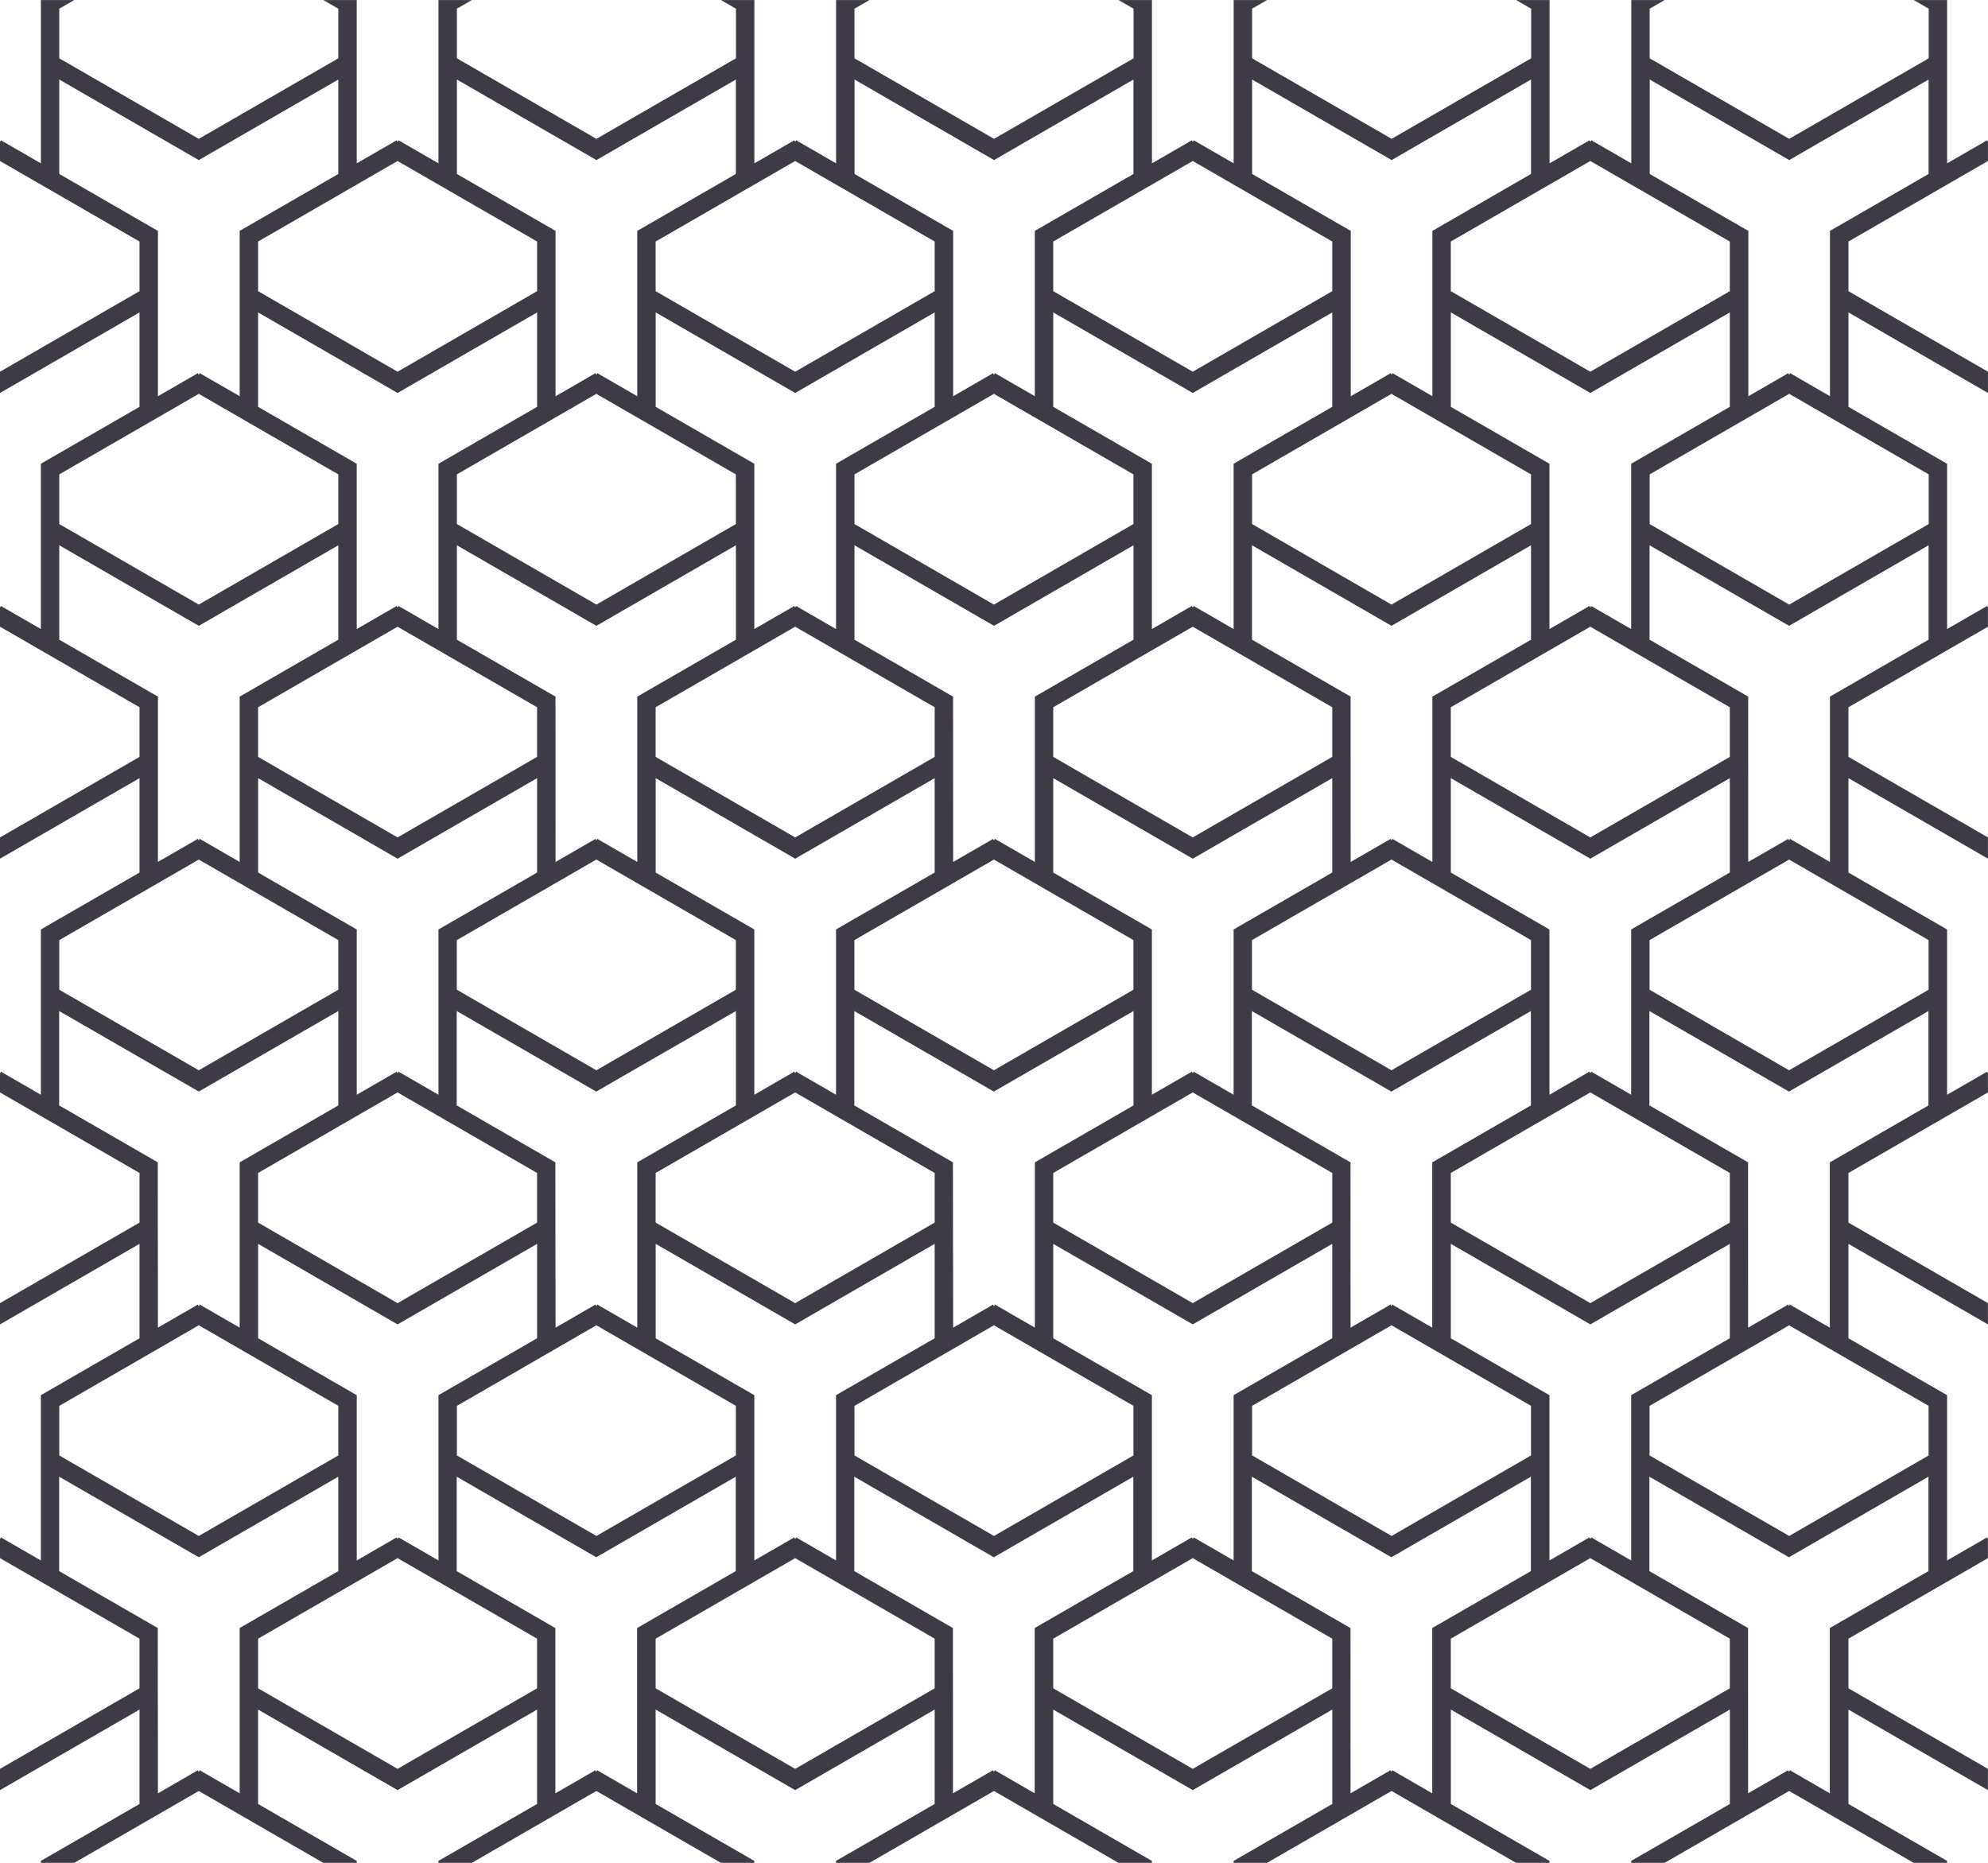
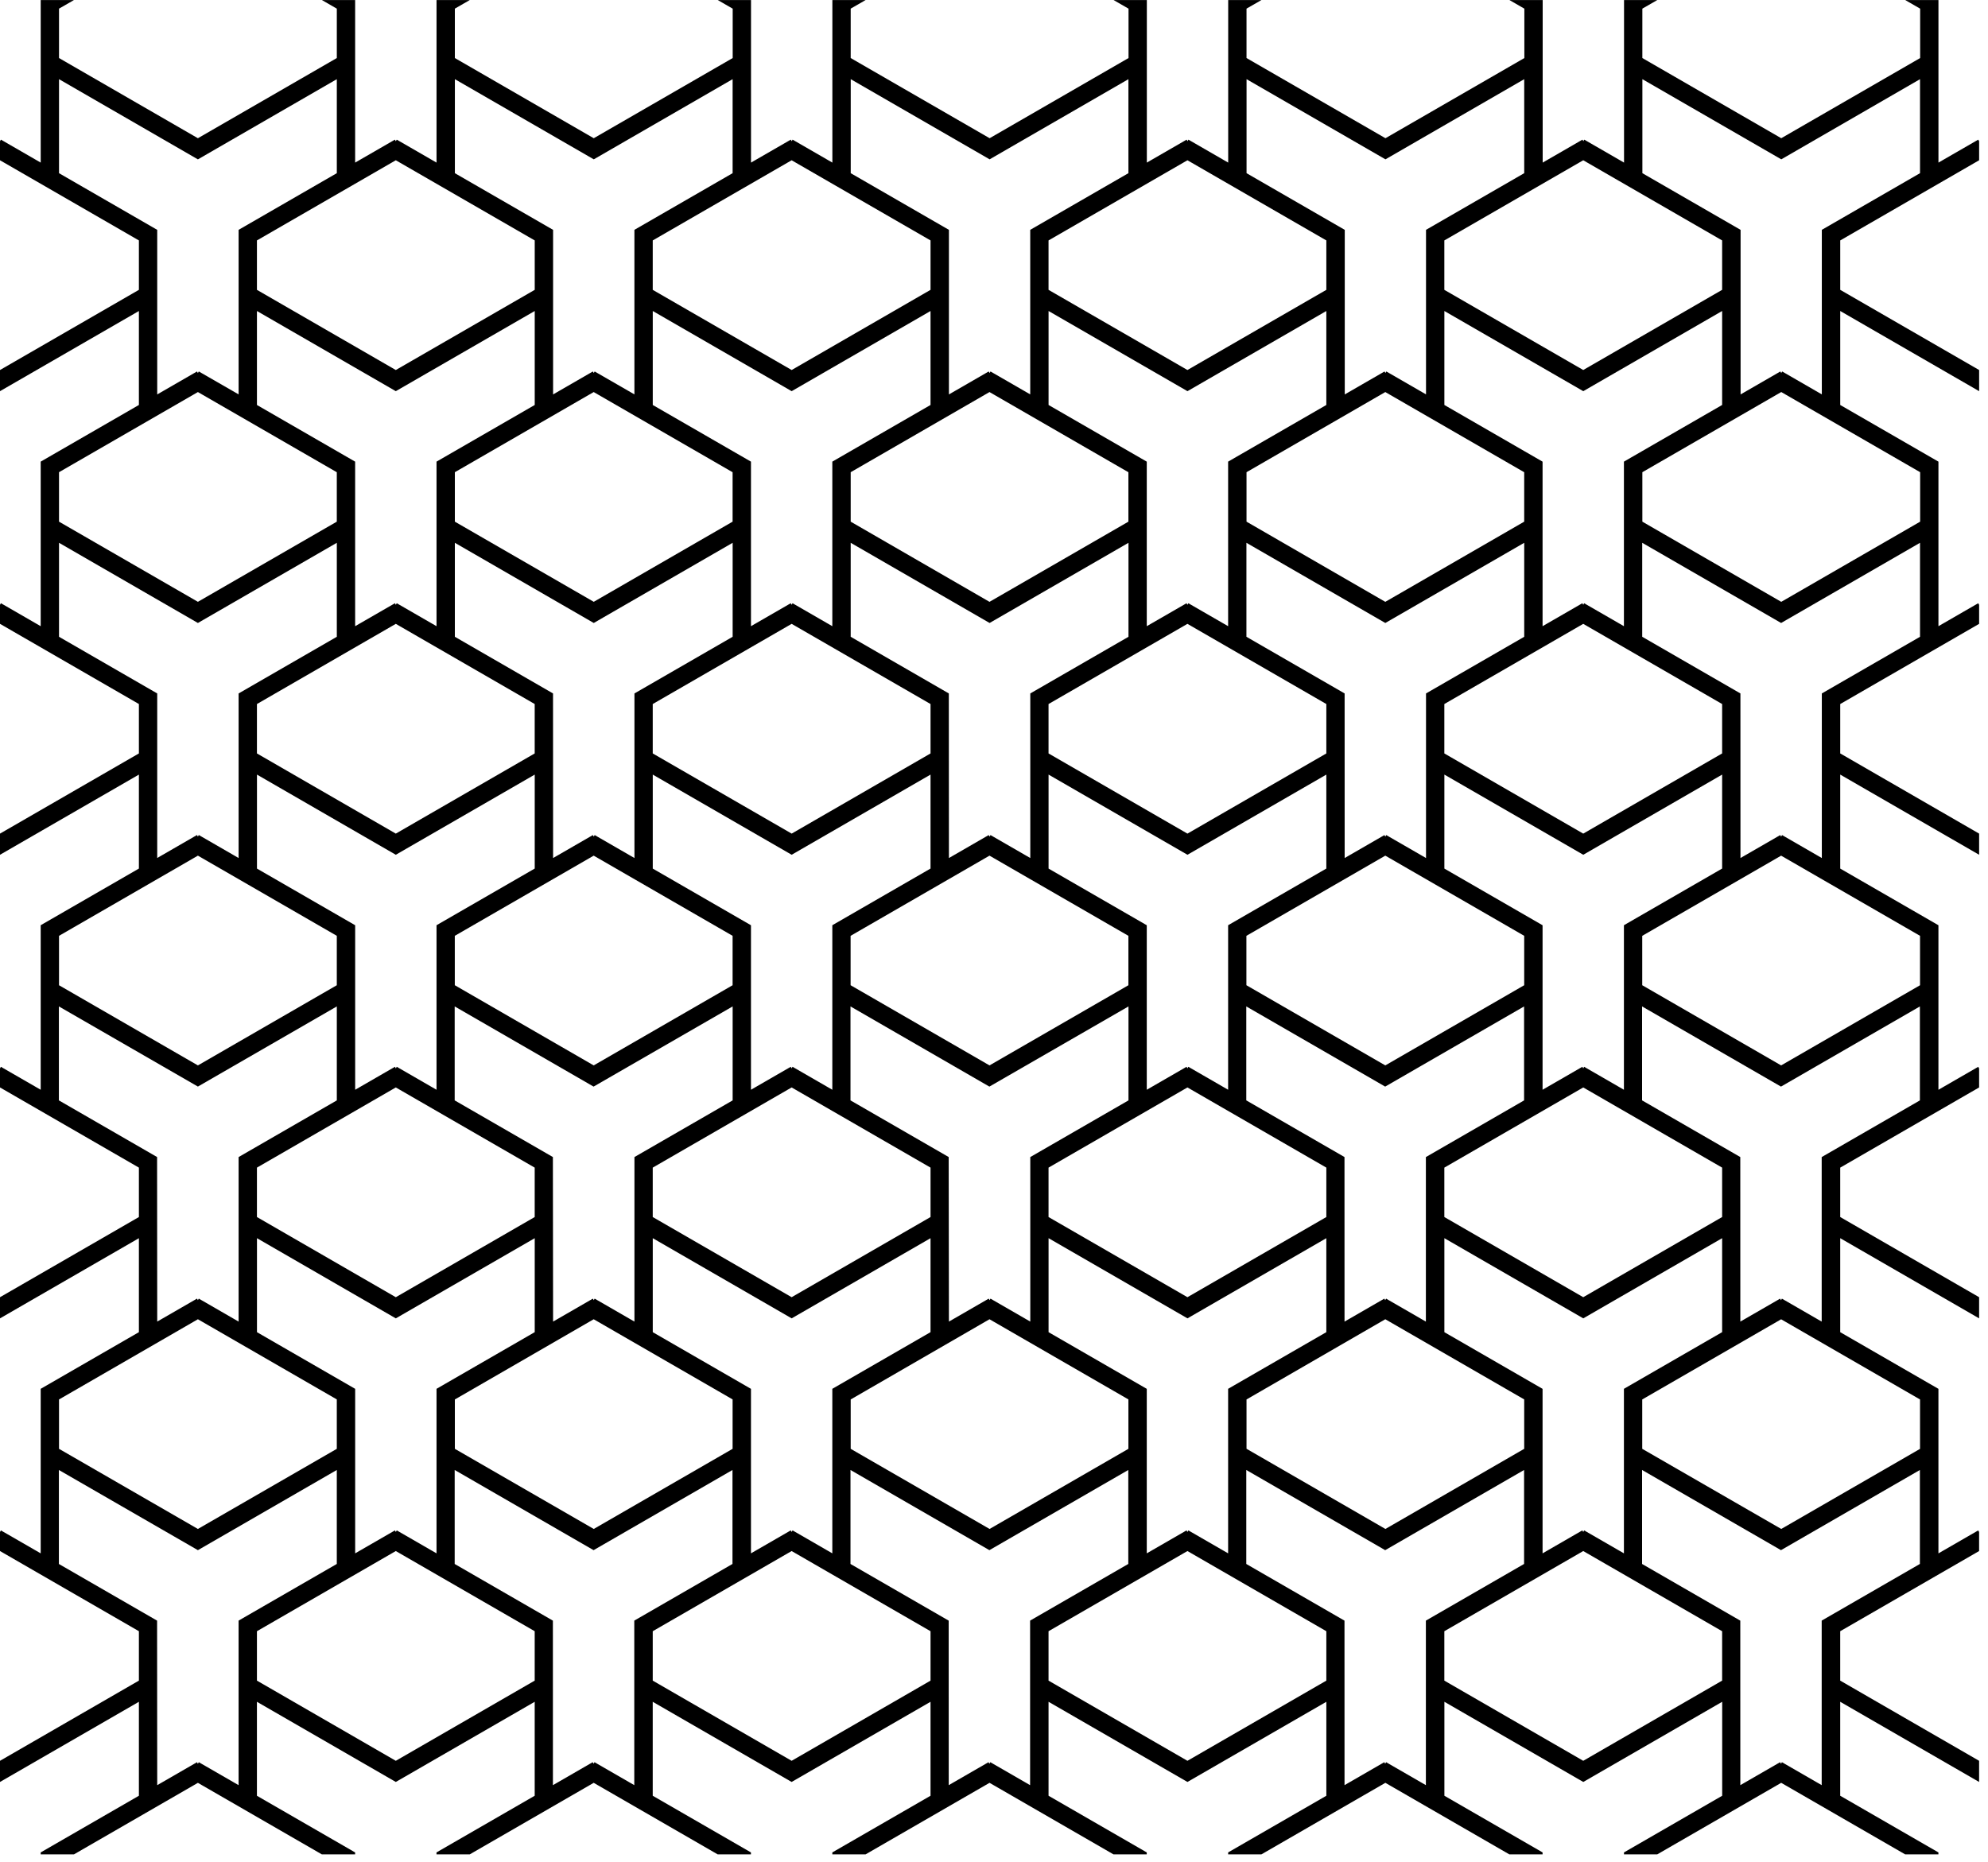
- <svg xmlns="http://www.w3.org/2000/svg" width="220.018" height="206.185" viewBox="0 0 220.018 206.185">
-   <path id="Path_12719" data-name="Path 12719" d="M28.563,186.863v-5.494L44,172.455l15.441,8.914v5.494L44,195.778Zm44,0v-5.494l15.441-8.914,15.441,8.914v5.494l-15.441,8.915Zm44,0v-5.494l15.441-8.914,15.441,8.914v5.494l-15.441,8.915Zm44,0v-5.494l15.441-8.914,15.44,8.914v5.494l-15.44,8.915Zm-143.1-6.67-10.917-6.3V163.442L22,172.357l15.441-8.915v10.448l-10.917,6.3v18.295L22.1,195.934l-.1.176-.1-.176-4.422,2.553Zm44,0-10.917-6.3V163.442l15.441,8.915,15.441-8.915v10.448l-10.917,6.3v18.295l-4.422-2.553-.1.176-.1-.176-4.422,2.553Zm44,0-10.916-6.3V163.442l15.441,8.915,15.441-8.915v10.448l-10.916,6.3v18.295l-4.423-2.553-.1.176-.1-.176-4.422,2.553Zm44,0-10.917-6.3V163.442l15.441,8.915,15.441-8.915v10.448l-10.917,6.3v18.295l-4.422-2.553-.1.176-.1-.176-4.422,2.553Zm44,0-10.917-6.3V163.442l15.441,8.915,15.441-8.915v10.448l-10.916,6.3v18.295l-4.422-2.553-.1.176-.1-.176-4.422,2.553ZM22,146.682l13.778,7.954h0l1.663.96v5.494L22,170,6.561,161.09V155.6l1.664-.96h0Zm44,0,13.778,7.954h0l1.663.96v5.494L66.006,170,50.565,161.09V155.6l1.664-.96h0Zm44,0,13.777,7.954h0l1.664.96v5.494L110.009,170,94.569,161.09V155.6l1.663-.96h0Zm44,0,13.778,7.954h0l1.663.96v5.494L154.013,170l-15.441-8.915V155.6l1.663-.96h0Zm28.563,14.408V155.6l1.663-.96,13.777-7.954,13.778,7.954,1.663.96v5.494L198.016,170ZM59.444,137.669v10.448l-10.917,6.3v18.294l-4.422-2.553-.1.176-.1-.176-4.422,2.553V154.42l-10.916-6.3V137.669L44,146.584Zm44,0v10.448l-10.917,6.3v18.294l-4.422-2.553-.1.176-.1-.176-4.422,2.553V154.42l-10.917-6.3V137.669l15.441,8.914Zm44,0v10.448l-10.917,6.3v18.294l-4.422-2.553-.1.176-.1-.176-4.422,2.553V154.42l-10.917-6.3V137.669l15.441,8.914Zm44,0v10.448l-10.917,6.3v18.294l-4.422-2.553-.1.176-.1-.176-4.422,2.553V154.42l-10.916-6.3V137.669l15.441,8.914ZM28.563,135.317v-5.494L44,120.908l15.441,8.915v5.494L44,144.232Zm44,0v-5.494l15.441-8.915,15.441,8.915v5.494l-15.441,8.914Zm44,0v-5.494l15.441-8.915,15.441,8.915v5.494l-15.441,8.914Zm44,0v-5.494l15.441-8.915,15.44,8.915v5.494l-15.44,8.914Zm-143.1-6.67-10.917-6.3V111.9L22,120.811,37.443,111.9v10.448l-10.917,6.3v18.295L22.1,144.388l-.1.177-.1-.177-4.422,2.553Zm44,0-10.917-6.3V111.9l15.441,8.915L81.446,111.9v10.448l-10.917,6.3v18.295l-4.422-2.553-.1.177-.1-.177-4.422,2.553Zm44,0-10.916-6.3V111.9l15.441,8.915L125.45,111.9v10.448l-10.916,6.3v18.295l-4.423-2.553-.1.177-.1-.177-4.422,2.553Zm44,0-10.917-6.3V111.9l15.441,8.915,15.441-8.914v10.448l-10.917,6.3v18.295l-4.422-2.553-.1.177-.1-.177-4.422,2.553Zm44,0-10.917-6.3V111.9l15.441,8.915,15.441-8.914v10.448l-10.916,6.3v18.295l-4.422-2.553-.1.177-.1-.177-4.422,2.553ZM22,95.135l13.778,7.954h0l1.663.96v5.494L22,118.458,6.561,109.544V104.05l1.664-.96h0Zm44,0,13.778,7.954h0l1.663.96v5.494l-15.441,8.914-15.441-8.915V104.05l1.664-.96h0Zm44,0,13.777,7.954h0l1.664.96v5.494l-15.441,8.914-15.441-8.915V104.05l1.663-.96h0Zm44,0,13.778,7.954h0l1.663.96v5.494l-15.441,8.914-15.441-8.915V104.05l1.663-.96h0Zm28.563,14.408V104.05l1.663-.96,13.777-7.954,13.778,7.954,1.663.96v5.494l-15.441,8.914ZM59.444,86.123V96.571l-10.917,6.3v18.294l-4.422-2.553-.1.176-.1-.176-4.422,2.553V102.874l-10.916-6.3V86.123L44,95.037Zm44,0V96.571l-10.917,6.3v18.294l-4.422-2.553-.1.176-.1-.176-4.422,2.553V102.874l-10.917-6.3V86.123l15.441,8.914Zm44,0V96.571l-10.917,6.3v18.294l-4.422-2.553-.1.176-.1-.176-4.422,2.553V102.874l-10.917-6.3V86.123l15.441,8.914Zm44,0V96.571l-10.917,6.3v18.294l-4.422-2.553-.1.176-.1-.176-4.422,2.553V102.874l-10.916-6.3V86.123l15.441,8.914ZM28.563,83.771V78.277L44,69.362l15.441,8.915v5.494L44,92.685Zm44,0V78.277l15.441-8.915,15.441,8.915v5.494L88.007,92.685Zm44,0V78.277l15.441-8.915,15.441,8.915v5.494l-15.441,8.915Zm44,0V78.277l15.441-8.915,15.44,8.915v5.494l-15.44,8.915ZM17.478,77.1,6.561,70.8V60.35L22,69.265,37.443,60.35V70.8L26.526,77.1V95.4L22.1,92.842l-.1.176-.1-.176-4.422,2.553Zm44,0L50.565,70.8V60.35l15.441,8.915L81.446,60.35V70.8L70.53,77.1V95.4l-4.422-2.553-.1.176-.1-.176-4.422,2.553Zm44,0L94.569,70.8V60.35l15.441,8.915L125.45,60.35V70.8l-10.916,6.3V95.4l-4.423-2.553-.1.176-.1-.176-4.422,2.553Zm44,0-10.917-6.3V60.35l15.441,8.915,15.441-8.915V70.8l-10.917,6.3V95.4l-4.422-2.553-.1.176-.1-.176-4.422,2.553Zm44,0-10.917-6.3V60.35l15.441,8.915,15.441-8.915V70.8l-10.916,6.3V95.4l-4.422-2.553-.1.176-.1-.176-4.422,2.553ZM22,43.589l13.778,7.954h0l1.663.96V58L22,66.912,6.561,58V52.5l1.664-.96h0Zm44,0,13.778,7.954h0l1.663.96V58L66.006,66.912,50.565,58V52.5l1.664-.96h0Zm44,0,13.777,7.954h0l1.664.96V58l-15.441,8.915L94.569,58V52.5l1.663-.96h0Zm44,0,13.778,7.954h0l1.663.96V58l-15.441,8.915L138.572,58V52.5l1.663-.96h0ZM182.576,58V52.5l1.663-.96,13.777-7.954,13.778,7.954,1.663.96V58l-15.441,8.915ZM59.444,34.577V45.025l-10.917,6.3V69.622l-4.422-2.553-.1.176-.1-.176L39.48,69.622V51.327l-10.916-6.3V34.577L44,43.491Zm44,0V45.025l-10.917,6.3V69.622l-4.422-2.553-.1.176-.1-.176-4.422,2.553V51.327l-10.917-6.3V34.577l15.441,8.914Zm44,0V45.025l-10.917,6.3V69.622l-4.422-2.553-.1.176-.1-.176-4.422,2.553V51.327l-10.917-6.3V34.577l15.441,8.914Zm44,0V45.025l-10.917,6.3V69.622l-4.422-2.553-.1.176-.1-.176-4.422,2.553V51.327l-10.916-6.3V34.577l15.441,8.914ZM28.563,32.225V26.73L44,17.816,59.444,26.73v5.494L44,41.139Zm44,0V26.73l15.441-8.914,15.441,8.914v5.494L88.007,41.139Zm44,0V26.73l15.441-8.914,15.441,8.914v5.494l-15.441,8.914Zm44,0V26.73l15.441-8.914,15.44,8.914v5.494l-15.44,8.914ZM37.443,8.8V19.252l-10.917,6.3V43.848L22.1,41.3l-.1.176-.1-.176-4.422,2.553V25.554l-10.917-6.3V8.8L22,17.718Zm44,0V19.252l-10.917,6.3V43.848L66.107,41.3l-.1.176-.1-.176-4.422,2.553V25.554l-10.917-6.3V8.8l15.441,8.914Zm44,0V19.252l-10.916,6.3V43.848L110.111,41.3l-.1.176-.1-.176-4.422,2.553V25.554l-10.916-6.3V8.8l15.441,8.914Zm44,0V19.252l-10.917,6.3V43.848L154.115,41.3l-.1.176-.1-.176-4.422,2.553V25.554l-10.917-6.3V8.8l15.441,8.914Zm44,0V19.252l-10.916,6.3V43.848L198.118,41.3l-.1.176-.1-.176-4.422,2.553V25.554l-10.917-6.3V8.8l15.441,8.914ZM211.794,0l1.663.96V6.451l-15.441,8.914L182.576,6.451V.957L184.239,0h-3.7V18.076l-4.422-2.553-.1.176-.1-.176-4.422,2.553V0h-3.7l1.663.96V6.451l-15.441,8.914L138.572,6.451V.957L140.235,0h-3.7V18.076l-4.422-2.553-.1.176-.1-.176-4.422,2.553V0h-3.7l1.664.96V6.451l-15.441,8.914L94.569,6.451V.957L96.232,0h-3.7V18.076l-4.422-2.553-.1.176-.1-.176-4.422,2.553V0h-3.7l1.663.96V6.451L66.006,15.366,50.565,6.451V.957L52.228,0h-3.7V18.076l-4.422-2.553L44,15.7l-.1-.176L39.48,18.076V0h-3.7l1.663.96V6.451L22,15.366,6.561,6.451V.957L8.225,0h-3.7V18.076L.1,15.522,0,15.7H0v2.117H0L15.441,26.73v5.494L0,41.139v2.352l15.441-8.914V45.025l-10.917,6.3V69.622L.1,67.068l-.1.176H0v2.117H0l15.441,8.915v5.494L0,92.685v2.352l15.441-8.914V96.571l-10.917,6.3v18.294L.1,118.615l-.1.176H0v2.117H0l15.441,8.915v5.494L0,144.232v2.352l15.441-8.914v10.448l-10.917,6.3v18.294L.1,170.161l-.1.176H0v2.117H0l15.441,8.914v5.494L0,195.778v2.352l15.441-8.914v10.448l-10.917,6.3v.216h3.7L22,198.228l13.778,7.954h3.7v-.216l-10.916-6.3V189.216L44,198.13l15.441-8.914v10.448l-10.917,6.3v.216h3.7l13.777-7.954,13.778,7.954h3.7v-.216l-10.917-6.3V189.216l15.441,8.914,15.441-8.914v10.448l-10.917,6.3v.216h3.7l13.777-7.954,13.777,7.954h3.7v-.216l-10.917-6.3V189.216l15.441,8.914,15.441-8.914v10.448l-10.917,6.3v.216h3.7l13.778-7.954,13.778,7.954h3.7v-.216l-10.916-6.3V189.216l15.441,8.914,15.44-8.914v10.448l-10.917,6.3v.216h3.7l13.777-7.954,13.778,7.954h3.7v-.216l-10.917-6.3V189.216l15.44,8.914v-2.352l-15.44-8.915v-5.494l15.44-8.914v-2.117l-.1-.176-4.422,2.553V154.42l-10.917-6.3V137.669l15.44,8.914v-2.352l-15.44-8.914v-5.494l15.44-8.915v-2.117l-.1-.176-4.422,2.553V102.874l-10.917-6.3V86.123l15.44,8.914V92.685l-15.44-8.915V78.277l15.44-8.915V67.245l-.1-.176-4.422,2.553V51.327l-10.917-6.3V34.577l15.44,8.914V41.139l-15.44-8.914V26.73l15.44-8.914V15.7l-.1-.176-4.422,2.553V0Z" transform="translate(0 0.003)" fill="#3e3b46" />
+ <svg xmlns="http://www.w3.org/2000/svg" viewBox="0 0 221 207" fill="none">
+   <path d="M28.563 186.866V181.372L44 172.458L59.441 181.372V186.866L44 195.781L28.563 186.866ZM72.563 186.866V181.372L88.004 172.458L103.445 181.372V186.866L88.004 195.781L72.563 186.866ZM116.563 186.866V181.372L132.004 172.458L147.445 181.372V186.866L132.004 195.781L116.563 186.866ZM160.563 186.866V181.372L176.004 172.458L191.444 181.372V186.866L176.004 195.781L160.563 186.866ZM17.463 180.196L6.546 173.896V163.445L22 172.36L37.441 163.445V173.893L26.524 180.193V198.488L22.1 195.937L22 196.113L21.9 195.937L17.478 198.49L17.463 180.196ZM61.463 180.196L50.546 173.896V163.445L65.987 172.36L81.428 163.445V173.893L70.511 180.193V198.488L66.089 195.935L65.989 196.111L65.889 195.935L61.467 198.488L61.463 180.196ZM105.463 180.196L94.547 173.896V163.445L109.988 172.36L125.429 163.445V173.893L114.513 180.193V198.488L110.09 195.935L109.99 196.111L109.89 195.935L105.468 198.488L105.463 180.196ZM149.463 180.196L138.546 173.896V163.445L153.987 172.36L169.428 163.445V173.893L158.511 180.193V198.488L154.089 195.935L153.989 196.111L153.889 195.935L149.467 198.488L149.463 180.196ZM193.463 180.196L182.546 173.896V163.445L197.987 172.36L213.428 163.445V173.893L202.512 180.193V198.488L198.09 195.935L197.99 196.111L197.89 195.935L193.468 198.488L193.463 180.196ZM22 146.685L35.778 154.639L37.441 155.599V161.093L22 170.003L6.561 161.093V155.603L8.225 154.643L22 146.685ZM66 146.685L79.778 154.639L81.441 155.599V161.093L66.006 170.003L50.565 161.093V155.603L52.229 154.643L66 146.685ZM110 146.685L123.777 154.639L125.441 155.599V161.093L110.009 170.003L94.569 161.093V155.603L96.232 154.643L110 146.685ZM154 146.685L167.778 154.639L169.441 155.599V161.093L154.013 170.003L138.572 161.088V155.603L140.235 154.643L154 146.685ZM182.563 161.093V155.603L184.226 154.643L198.003 146.689L211.781 154.643L213.444 155.603V161.097L198.016 170.003L182.563 161.093ZM59.444 137.672V148.12L48.527 154.42V172.714L44.105 170.161L44.005 170.337L43.905 170.161L39.483 172.714V154.423L28.567 148.123V137.672L44 146.587L59.444 137.672ZM103.444 137.672V148.12L92.527 154.42V172.714L88.105 170.161L88.005 170.337L87.905 170.161L83.483 172.714V154.423L72.566 148.123V137.672L88.007 146.586L103.444 137.672ZM147.444 137.672V148.12L136.527 154.42V172.714L132.105 170.161L132.005 170.337L131.905 170.161L127.483 172.714V154.423L116.566 148.123V137.672L132.007 146.586L147.444 137.672ZM191.444 137.672V148.12L180.527 154.42V172.714L176.105 170.161L176.005 170.337L175.905 170.161L171.483 172.714V154.423L160.567 148.123V137.672L176.008 146.586L191.444 137.672ZM28.563 135.32V129.826L44 120.911L59.441 129.826V135.32L44 144.235L28.563 135.32ZM72.563 135.32V129.826L88.004 120.911L103.445 129.826V135.32L88.004 144.234L72.563 135.32ZM116.563 135.32V129.826L132.004 120.911L147.445 129.826V135.32L132.004 144.234L116.563 135.32ZM160.563 135.32V129.826L176.004 120.911L191.444 129.826V135.32L176.004 144.234L160.563 135.32ZM17.463 128.65L6.546 122.35V111.903L22 120.814L37.443 111.903V122.351L26.526 128.651V146.946L22.1 144.391L22 144.568L21.9 144.391L17.478 146.944L17.463 128.65ZM61.463 128.65L50.546 122.35V111.903L65.987 120.818L81.446 111.903V122.351L70.529 128.651V146.946L66.107 144.393L66.007 144.57L65.907 144.393L61.485 146.946L61.463 128.65ZM105.463 128.65L94.547 122.35V111.903L109.988 120.818L125.45 111.903V122.351L114.534 128.651V146.946L110.111 144.393L110.011 144.57L109.911 144.393L105.489 146.946L105.463 128.65ZM149.463 128.65L138.546 122.35V111.903L153.987 120.818L169.428 111.904V122.352L158.511 128.652V146.947L154.089 144.394L153.989 144.571L153.889 144.394L149.467 146.947L149.463 128.65ZM193.463 128.65L182.546 122.35V111.903L197.987 120.818L213.428 111.904V122.352L202.512 128.652V146.947L198.09 144.394L197.99 144.571L197.89 144.394L193.468 146.947L193.463 128.65ZM22 95.138L35.778 103.092L37.441 104.052V109.546L22 118.461L6.561 109.547V104.053L8.225 103.093L22 95.138ZM66 95.138L79.778 103.092L81.441 104.052V109.546L66 118.46L50.559 109.545V104.053L52.223 103.093L66 95.138ZM110 95.138L123.777 103.092L125.441 104.052V109.546L110 118.46L94.559 109.545V104.053L96.222 103.093L110 95.138ZM154 95.138L167.778 103.092L169.441 104.052V109.546L154 118.46L138.559 109.545V104.053L140.222 103.093L154 95.138ZM182.563 109.546V104.053L184.226 103.093L198.003 95.139L211.781 103.093L213.444 104.053V109.547L198.003 118.461L182.563 109.546ZM59.444 86.126V96.574L48.527 102.874V121.168L44.105 118.615L44.005 118.791L43.905 118.615L39.483 121.168V102.877L28.567 96.577V86.126L44 95.04L59.444 86.126ZM103.444 86.126V96.574L92.527 102.874V121.168L88.105 118.615L88.005 118.791L87.905 118.615L83.483 121.168V102.877L72.566 96.577V86.126L88.007 95.04L103.444 86.126ZM147.444 86.126V96.574L136.527 102.874V121.168L132.105 118.615L132.005 118.791L131.905 118.615L127.483 121.168V102.877L116.566 96.577V86.126L132.007 95.04L147.444 86.126ZM191.444 86.126V96.574L180.527 102.874V121.168L176.105 118.615L176.005 118.791L175.905 118.615L171.483 121.168V102.877L160.567 96.577V86.126L176.008 95.04L191.444 86.126ZM28.563 83.774V78.28L44 69.365L59.441 78.28V83.774L44 92.688L28.563 83.774ZM72.563 83.774V78.28L88.004 69.365L103.445 78.28V83.774L88.007 92.688L72.563 83.774ZM116.563 83.774V78.28L132.004 69.365L147.445 78.28V83.774L132.004 92.689L116.563 83.774ZM160.563 83.774V78.28L176.004 69.365L191.444 78.28V83.774L176.004 92.689L160.563 83.774ZM17.478 77.103L6.561 70.803V60.353L22 69.268L37.443 60.353V70.803L26.526 77.103V95.403L22.1 92.845L22 93.021L21.9 92.845L17.478 95.398V77.103ZM61.478 77.103L50.565 70.803V60.353L66.006 69.268L81.446 60.353V70.803L70.53 77.103V95.403L66.108 92.85L66.008 93.026L65.908 92.85L61.486 95.403L61.478 77.103ZM105.478 77.103L94.569 70.803V60.353L110.01 69.268L125.45 60.353V70.803L114.534 77.103V95.403L110.111 92.85L110.011 93.026L109.911 92.85L105.489 95.403L105.478 77.103ZM149.478 77.103L138.561 70.803V60.353L154.002 69.268L169.443 60.353V70.803L158.526 77.103V95.403L154.104 92.85L154.004 93.026L153.904 92.85L149.482 95.403L149.478 77.103ZM193.478 77.103L182.561 70.803V60.353L198.002 69.268L213.443 60.353V70.803L202.527 77.103V95.403L198.105 92.85L198.005 93.026L197.905 92.85L193.483 95.403L193.478 77.103ZM22 43.592L35.778 51.546L37.441 52.506V58.003L22 66.915L6.561 58.003V52.503L8.225 51.543L22 43.592ZM66 43.592L79.778 51.546L81.441 52.506V58.003L66.006 66.915L50.565 58.003V52.503L52.229 51.543L66 43.592ZM110 43.592L123.777 51.546L125.441 52.506V58.003L110 66.918L94.569 58.003V52.503L96.232 51.543L110 43.592ZM154 43.592L167.778 51.546L169.441 52.506V58.003L154 66.918L138.572 58.003V52.503L140.235 51.543L154 43.592ZM182.576 58.003V52.503L184.239 51.543L198.016 43.589L211.794 51.543L213.457 52.503V58.003L198.016 66.918L182.576 58.003ZM59.444 34.58V45.028L48.527 51.328V69.625L44.105 67.072L44.005 67.248L43.905 67.072L39.48 69.625V51.33L28.564 45.03V34.58L44 43.494L59.444 34.58ZM103.444 34.58V45.028L92.527 51.328V69.625L88.105 67.072L88.005 67.248L87.905 67.072L83.483 69.625V51.33L72.566 45.03V34.58L88.007 43.494L103.444 34.58ZM147.444 34.58V45.028L136.527 51.328V69.625L132.105 67.072L132.005 67.248L131.905 67.072L127.483 69.625V51.33L116.566 45.03V34.58L132.007 43.494L147.444 34.58ZM191.444 34.58V45.028L180.527 51.328V69.625L176.105 67.072L176.005 67.248L175.905 67.072L171.483 69.625V51.33L160.567 45.03V34.58L176.008 43.494L191.444 34.58ZM28.563 32.228V26.733L44 17.819L59.444 26.733V32.227L44 41.142L28.563 32.228ZM72.563 32.228V26.733L88.004 17.819L103.445 26.733V32.227L88.007 41.142L72.563 32.228ZM116.563 32.228V26.733L132.004 17.819L147.445 26.733V32.227L132.004 41.141L116.563 32.228ZM160.563 32.228V26.733L176.004 17.819L191.444 26.733V32.227L176.004 41.141L160.563 32.228ZM37.443 8.803V19.255L26.526 25.555V43.851L22.1 41.303L22 41.479L21.9 41.303L17.478 43.856V25.557L6.561 19.257V8.803L22 17.721L37.443 8.803ZM81.443 8.803V19.255L70.526 25.555V43.851L66.107 41.303L66.007 41.479L65.907 41.303L61.485 43.856V25.557L50.568 19.257V8.803L66.009 17.717L81.443 8.803ZM125.443 8.803V19.255L114.527 25.555V43.851L110.111 41.303L110.011 41.479L109.911 41.303L105.489 43.856V25.557L94.573 19.257V8.803L110.014 17.717L125.443 8.803ZM169.443 8.803V19.255L158.526 25.555V43.851L154.115 41.303L154.015 41.479L153.915 41.303L149.493 43.856V25.557L138.576 19.257V8.803L154.017 17.717L169.443 8.803ZM213.443 8.803V19.255L202.527 25.555V43.851L198.118 41.303L198.018 41.479L197.918 41.303L193.496 43.856V25.557L182.579 19.257V8.803L198.02 17.717L213.443 8.803ZM211.794 0.003L213.457 0.963V6.454L198.016 15.368L182.576 6.454V0.96L184.239 0.003H180.539V18.079L176.117 15.526L176.017 15.702L175.917 15.526L171.495 18.079V0.003H167.795L169.458 0.963V6.454L154.017 15.368L138.572 6.454V0.96L140.235 0.003H136.535V18.079L132.113 15.526L132.013 15.702L131.913 15.526L127.491 18.079V0.003H123.791L125.455 0.963V6.454L110.014 15.368L94.569 6.454V0.96L96.232 0.003H92.532V18.079L88.11 15.526L88.01 15.702L87.91 15.526L83.488 18.079V0.003H79.788L81.451 0.963V6.454L66.006 15.369L50.565 6.454V0.96L52.228 0.003H48.528V18.079L44.106 15.526L44 15.703L43.9 15.527L39.48 18.079V0.003H35.78L37.443 0.963V6.454L22 15.369L6.561 6.454V0.96L8.225 0.003H4.525V18.079L0.1 15.525L0 15.703V17.82L15.441 26.733V32.227L0 41.142V43.494L15.441 34.58V45.028L4.524 51.328V69.625L0.1 67.071L0 67.247V69.364L15.441 78.279V83.773L0 92.688V95.04L15.441 86.126V96.574L4.524 102.874V121.168L0.1 118.618L0 118.794V120.911L15.441 129.826V135.32L0 144.235V146.587L15.441 137.673V148.121L4.524 154.421V172.715L0.1 170.164L0 170.34V172.457L15.441 181.371V186.865L0 195.781V198.133L15.441 189.219V199.667L4.524 205.967V206.183H8.224L22 198.231L35.778 206.185H39.478V205.969L28.562 199.669V189.219L44 198.133L59.441 189.219V199.667L48.524 205.967V206.183H52.224L66.001 198.229L79.779 206.183H83.479V205.967L72.562 199.667V189.219L88.003 198.133L103.444 189.219V199.667L92.527 205.967V206.183H96.227L110.004 198.229L123.781 206.183H127.481V205.967L116.564 199.667V189.219L132.005 198.133L147.446 189.219V199.667L136.529 205.967V206.183H140.229L154.007 198.229L167.785 206.183H171.485V205.967L160.569 199.667V189.219L176.01 198.133L191.45 189.219V199.667L180.533 205.967V206.183H184.233L198.01 198.229L211.788 206.183H215.488V205.967L204.571 199.667V189.219L220.011 198.133V195.781L204.571 186.866V181.372L220.011 172.458V170.341L219.911 170.165L215.489 172.718V154.423L204.572 148.123V137.672L220.012 146.586V144.234L204.572 135.32V129.826L220.012 120.911V118.794L219.912 118.618L215.49 121.171V102.877L204.573 96.577V86.126L220.013 95.04V92.688L204.573 83.773V78.28L220.013 69.365V67.248L219.913 67.072L215.491 69.625V51.33L204.574 45.03V34.58L220.014 43.494V41.142L204.574 32.228V26.733L220.014 17.819V15.703L219.914 15.527L215.492 18.08V0.003H211.794Z" fill="black" />
</svg>
